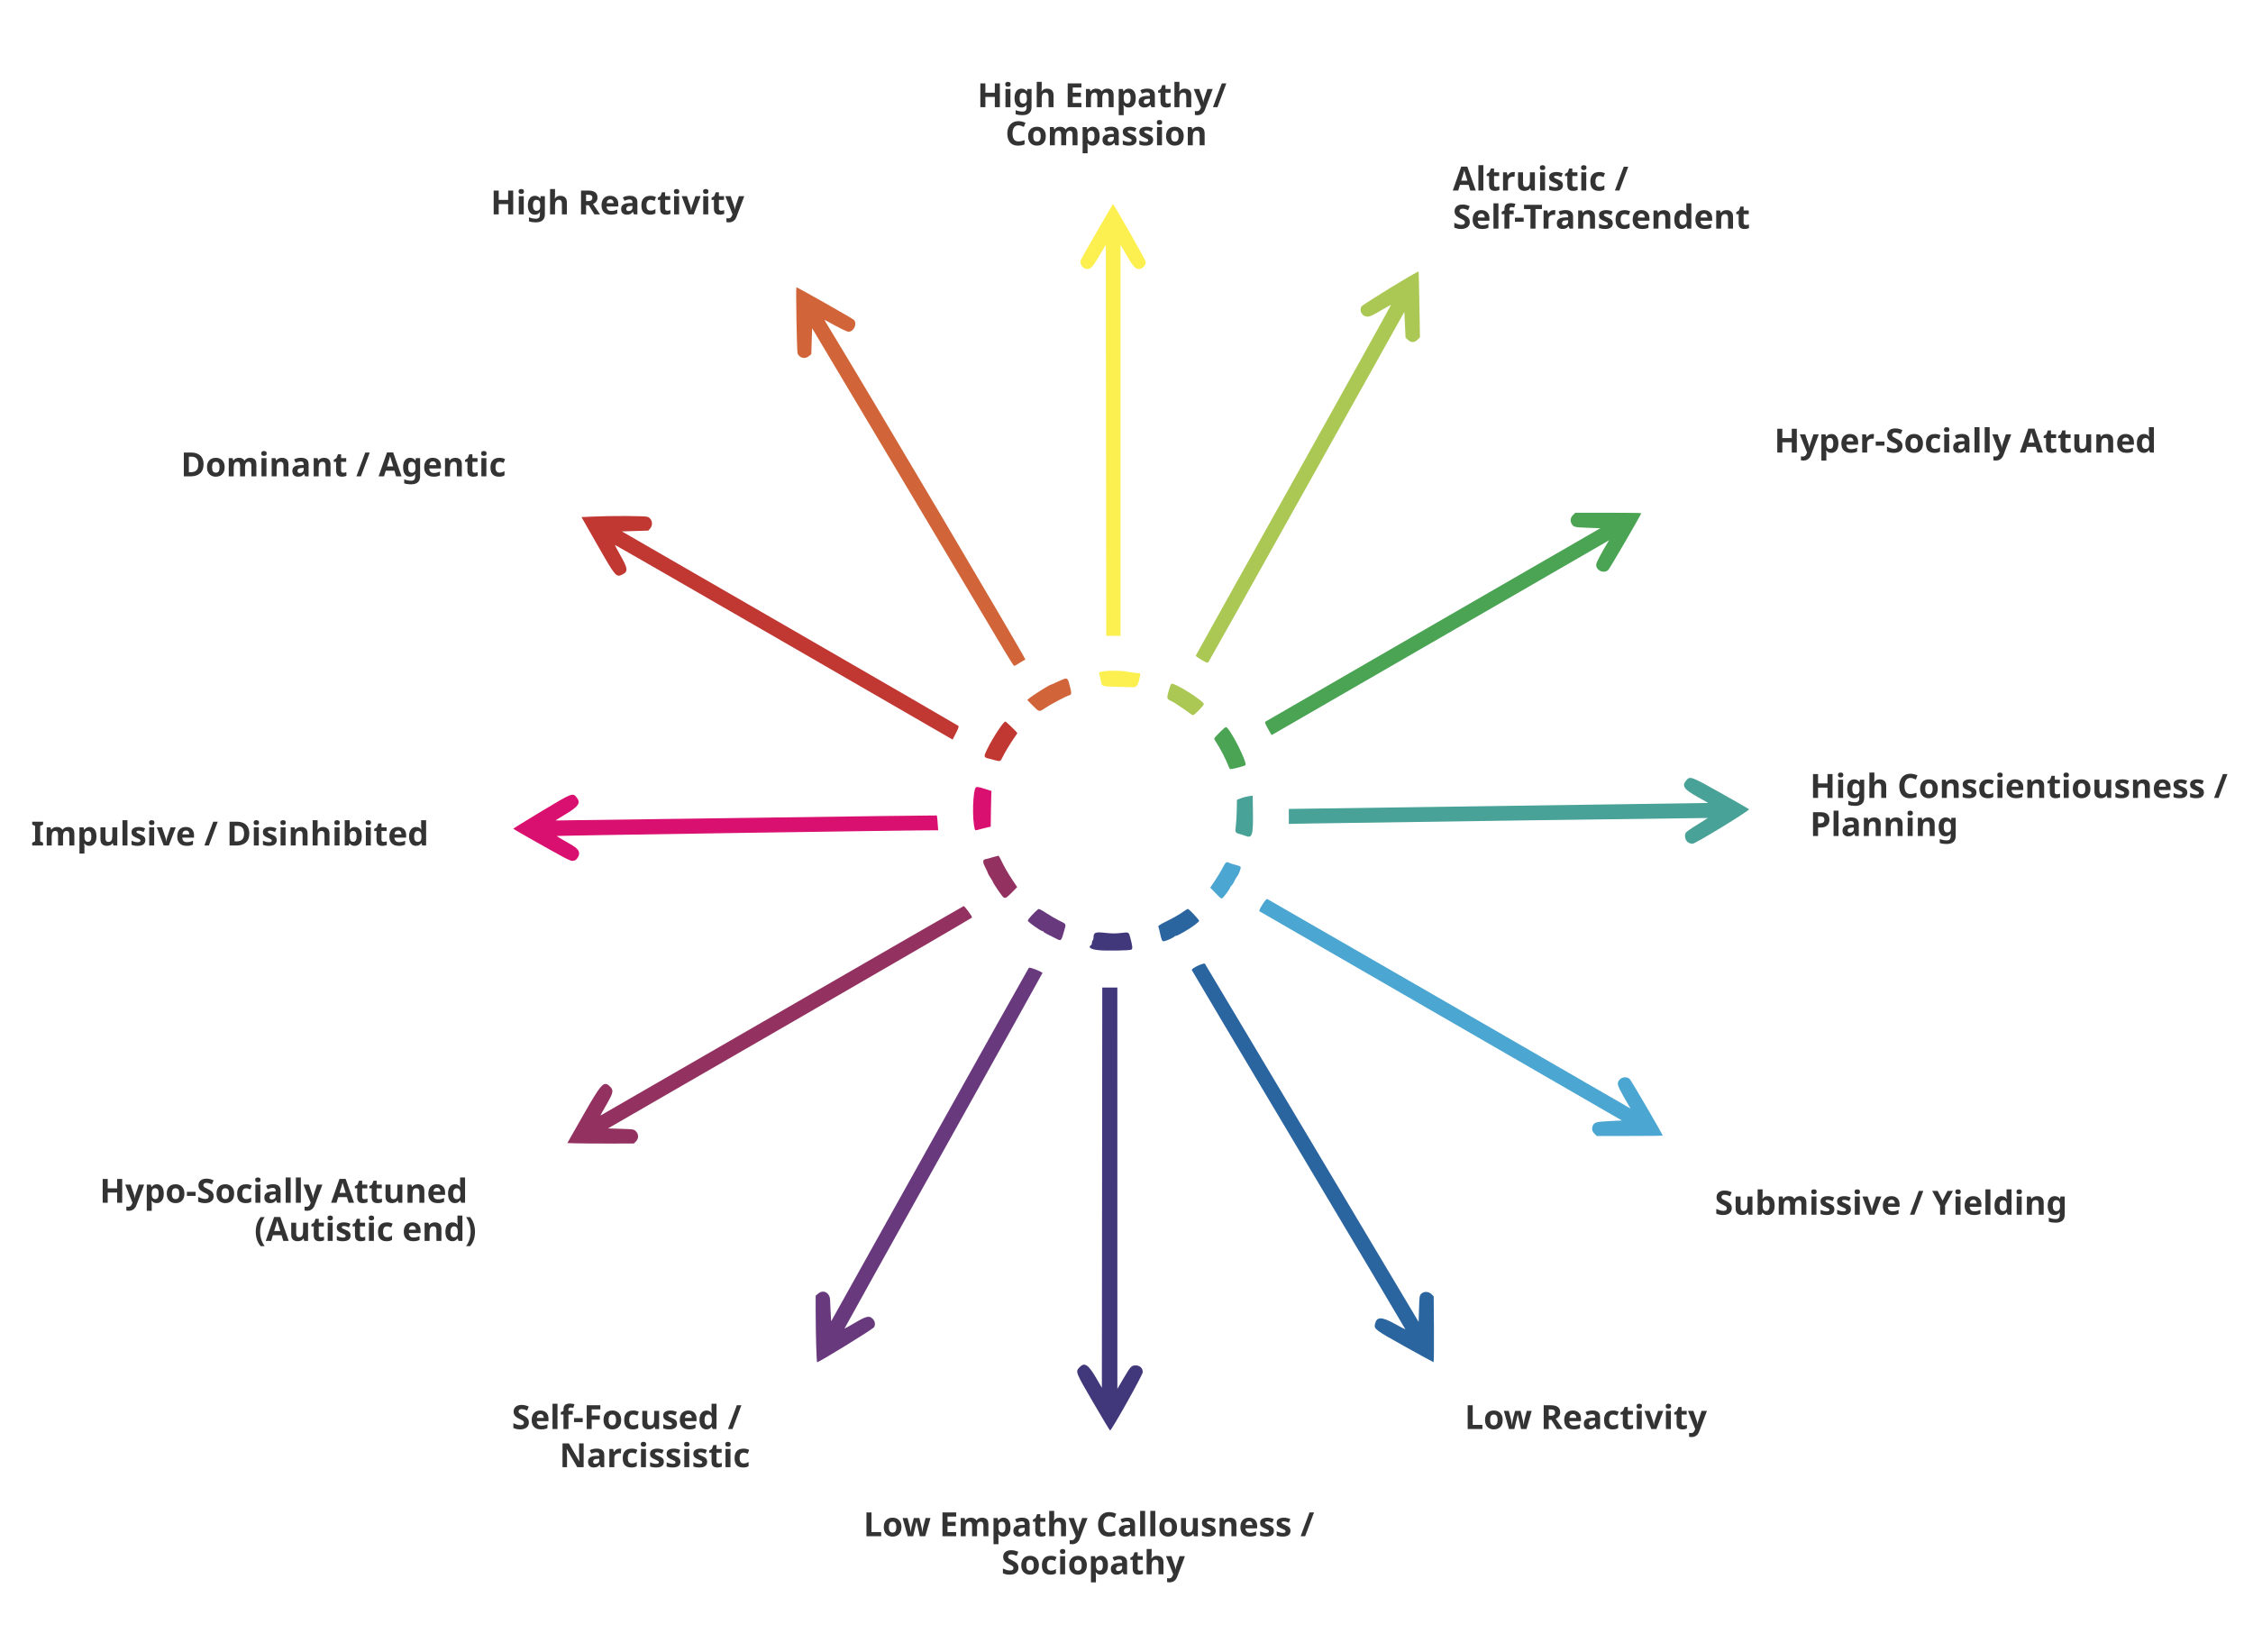
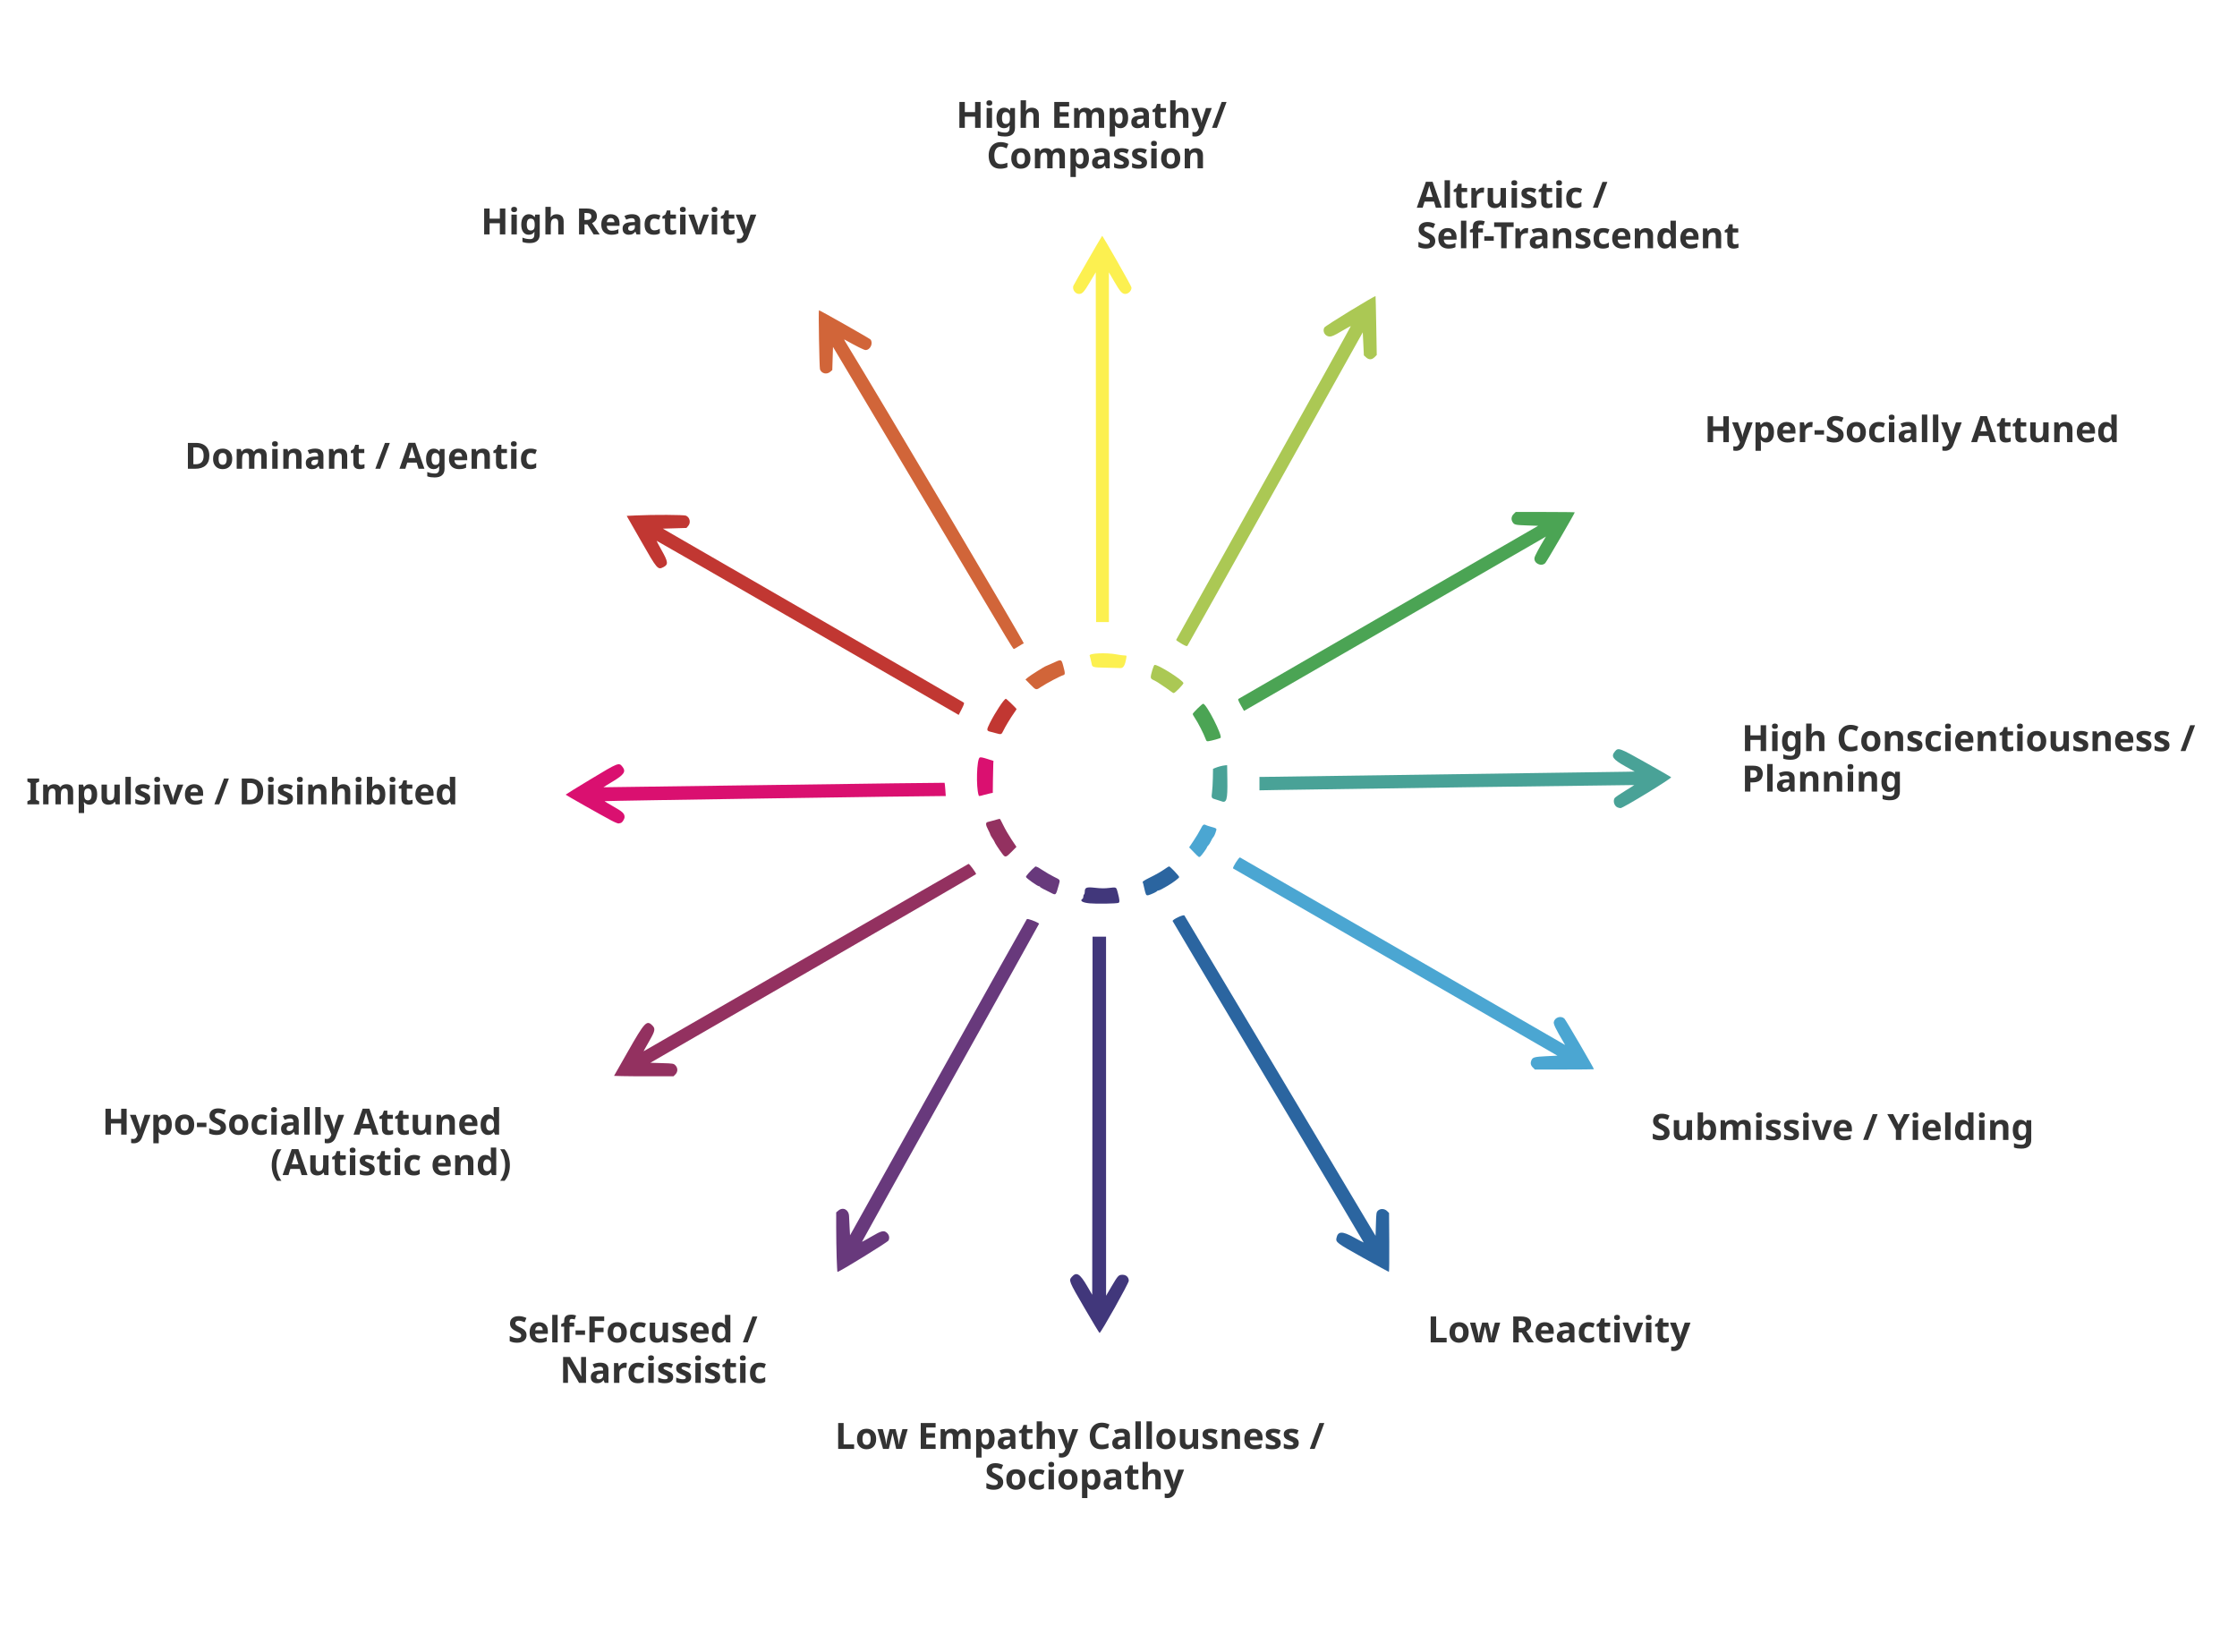
- <svg xmlns="http://www.w3.org/2000/svg" version="1.1" id="svg1" width="1892" height="1387" viewBox="-350 -150 1892 1387">
-   <defs id="defs1" />
+ <svg xmlns="http://www.w3.org/2000/svg" version="1.1" id="svg1" width="2100" height="1550" viewBox="-450 -200 2100 1550">
+   <defs id="defs1">
+     <style>
+       .axis-group {
+         cursor: pointer;
+       }
+       .axis-group text {
+         font-family: sans-serif;
+         font-size: 34px;
+         font-weight: bold;
+         fill: #333333;
+         transition: transform 0.25s ease;
+         transform-box: fill-box;
+       }
+       .axis-group text[text-anchor="start"] {
+         transform-origin: left center;
+       }
+       .axis-group text[text-anchor="end"] {
+         transform-origin: right center;
+       }
+       .axis-group text[text-anchor="middle"] {
+         transform-origin: center;
+       }
+       .axis-group:hover text {
+         transform: scale(1.4);
+       }
+       .axis-group path {
+         transition: filter 0.25s ease, opacity 0.25s ease;
+       }
+       .axis-group:hover path {
+         filter: brightness(1.2) saturate(1.3);
+       }
+     </style>
+   </defs>
  <g id="g1">
-     <path style="fill:#fcf050;fill-opacity:1" d="m 578.819,219.728 -0.168,-164.167 -5.608,9.442 c -5.518,9.291 -7.007,10.891 -10.134,10.891 -3.587,0 -6.529,-4.324 -5.243,-7.707 0.499,-1.313 26.125,-45.79 26.963,-46.798 0.431,-0.518 27.215,46.522 27.506,48.307 0.457,2.807 -2.677,6.198 -5.728,6.198 -2.999,0 -4.855,-2.078 -10.406,-11.65 l -5.016,-8.65 V 219.744 383.894 h -5.999 -5.999 z" id="path33" />
-     <path style="fill:#abc854;fill-opacity:1" d="m 658.984,404.092 c -2.75,-1.6 -4.937,-3.165 -4.859,-3.477 0.078,-0.312 37.058,-66.646 82.179,-147.41 45.121,-80.763 81.925,-146.955 81.787,-147.093 -0.138,-0.138 -4.064,2.007 -8.725,4.766 -6.504,3.85 -9.056,5.016 -10.979,5.016 -4.335,0 -7.174,-4.611 -5.188,-8.428 0.872,-1.676 47.467,-30.187 48.111,-29.439 0.095,0.11 0.388,12.571 0.651,27.69 l 0.478,27.49 -2.01,2.01 c -2.612,2.612 -5.371,2.672 -8.088,0.177 l -1.996,-1.833 -0.515,-10.817 -0.515,-10.817 -81.905,146.62 c -45.048,80.641 -82.248,147.033 -82.667,147.537 -0.63,0.758 -1.629,0.413 -5.762,-1.992 z" id="path32" />
-     <path style="fill:#d16539;fill-opacity:1" d="m 493.851,397.061 c -3.993,-6.692 -42.046,-70.504 -84.563,-141.805 l -77.304,-129.639 -0.333,10.865 -0.333,10.865 -1.871,1.607 c -3.334,2.865 -8.112,1.779 -9.677,-2.199 -0.6,-1.525 -1.554,-55.528 -0.981,-55.527 0.95,0.002 47.515,26.398 48.363,27.415 2.832,3.397 -0.173,9.919 -4.571,9.919 -1.467,0 -8.422,-3.456 -19.89,-9.884 -0.345,-0.193 0.001,0.676 0.769,1.933 34.647,56.69 168.73,283.285 167.628,283.285 -0.31,0 -2.42,1.2 -4.689,2.667 -2.269,1.467 -4.387,2.667 -4.707,2.667 -0.319,0 -3.848,-5.475 -7.84,-12.167 z" id="path31" />
-     <path style="fill:#fcf050;fill-opacity:1" d="m 588.032,426.728 c -12.097,-0.215 -12.723,-0.39 -13.249,-3.691 -0.188,-1.179 -0.632,-3.193 -0.988,-4.477 -0.355,-1.283 -0.758,-2.757 -0.895,-3.274 -0.573,-2.163 15.822,-2.852 25.192,-1.059 2.874,0.55 6.214,1 7.422,1 2.168,1.1e-4 2.191,0.033 1.783,2.5 -1.14,6.884 -2.723,9.53 -5.592,9.351 -1.313,-0.082 -7.466,-0.24 -13.672,-0.35 z" id="path30" />
-     <path style="fill:#d16539;fill-opacity:1" d="m 517.299,442.513 -4.649,-4.715 2.322,-1.964 c 2.198,-1.859 16.101,-10.607 16.857,-10.607 0.195,0 2.861,-1.169 5.924,-2.597 8.691,-4.053 8.623,-4.068 10.34,2.264 1.919,7.074 1.927,8.362 0.056,8.847 -2.516,0.652 -15.911,7.7 -20.297,10.68 -5.296,3.599 -5.087,3.637 -10.554,-1.908 z" id="path29" />
-     <path style="fill:#abc854;fill-opacity:1" d="m 649.202,449.017 c -1.624,-1.33 -6.048,-4.383 -12.218,-8.432 -0.917,-0.601 -2.792,-1.617 -4.167,-2.257 -1.948,-0.906 -2.5,-1.546 -2.5,-2.894 0,-2.355 2.537,-10.715 3.417,-11.259 2.158,-1.334 27.143,14.335 27.221,17.071 0.033,1.16 -7.938,9.314 -9.105,9.314 -0.42,0 -1.612,-0.695 -2.649,-1.544 z" id="path28" />
-     <path style="fill:#4ba454;fill-opacity:1" d="m 714.797,461.94 c -2.149,-3.794 -2.795,-5.49 -2.248,-5.903 0.423,-0.318 63.904,-37.006 141.07,-81.528 l 140.302,-80.949 -10.302,-0.363 c -11.104,-0.391 -12.016,-0.592 -13.595,-3.003 -1.66,-2.534 -1.314,-5.463 0.909,-7.685 l 1.949,-1.949 h 27.718 c 15.245,0 27.718,0.155 27.718,0.344 0,0.971 -26.311,46.229 -27.686,47.623 -3.683,3.735 -10.953,0.221 -10.12,-4.892 0.289,-1.772 4.118,-9.015 9.366,-17.718 l 1.392,-2.309 -2.309,1.407 c -2.556,1.557 -271.408,156.758 -277.394,160.132 l -3.752,2.115 z" id="path27" />
-     <path style="fill:#c13732;fill-opacity:1" d="m 308.317,389.225 c -77.917,-45.007 -141.774,-81.736 -141.906,-81.62 -0.131,0.116 1.86,3.904 4.426,8.417 6.41,11.275 6.738,13.831 2.085,16.237 -5.466,2.827 -5.8,2.439 -21.285,-24.698 l -13.314,-23.333 8.83,-0.421 c 16.341,-0.78 44.951,-0.647 46.848,0.218 3.642,1.659 4.683,6.591 2.041,9.666 l -1.607,1.871 -11.103,0.333 -11.103,0.333 140.877,81.273 c 77.482,44.7 141.227,81.6 141.655,82 0.585,0.547 0.09,2.067 -2,6.141 l -2.778,5.414 z" id="path26" />
-     <path style="fill:#c13732;fill-opacity:1" d="m 484.984,488.22 c -1.65,-0.478 -3.75,-1.034 -4.667,-1.235 -4.328,-0.951 -4.424,-1.615 -1.176,-8.142 4.996,-10.038 13.522,-22.949 15.155,-22.949 0.574,0 10.021,9.142 10.021,9.697 0,0.165 -1.021,1.725 -2.268,3.468 -3.225,4.505 -8.521,13.282 -10.259,17.002 -1.615,3.456 -1.954,3.564 -6.806,2.159 z" id="path25" />
-     <path style="fill:#4ba454;fill-opacity:1" d="m 681.722,493.506 c -1.766,-4.884 -7.265,-15.577 -10.251,-19.933 -1.001,-1.46 -1.82,-2.968 -1.82,-3.351 0,-0.962 8.847,-9.661 9.825,-9.661 3.052,0 18.428,30.154 16.344,32.052 -0.574,0.523 -8.166,2.614 -11.182,3.08 -1.824,0.282 -2.098,0.076 -2.916,-2.187 z" id="path24" />
-     <path style="fill:#da1070;fill-opacity:1" d="m 468.678,546.394 c -2.519,-7.935 -1.773,-33.587 1.028,-35.354 0.717,-0.452 2.804,-0.072 6.984,1.271 l 5.961,1.916 -0.185,2.333 c -0.102,1.283 -0.252,8.028 -0.333,14.989 l -0.148,12.655 -2.333,0.452 c -1.283,0.249 -3.983,0.925 -6,1.503 -4.446,1.275 -4.64,1.284 -4.973,0.234 z" id="path23" />
-     <path style="fill:#49a297;fill-opacity:1" d="m 695.984,551.9 c -0.733,-0.314 -2.782,-0.966 -4.552,-1.449 -4.228,-1.154 -4.371,-1.425 -3.628,-6.89 0.349,-2.567 0.702,-8.544 0.785,-13.283 l 0.151,-8.616 1.955,-0.819 c 2.73,-1.144 6.919,-2.247 9.288,-2.447 l 2,-0.169 0.201,13.333 c 0.298,19.707 -0.623,22.725 -6.201,20.34 z" id="path22" />
-     <path style="fill:#49a297;fill-opacity:1" d="m 1068.555,557.9 c -3.041,-1.227 -4.519,-5.656 -2.899,-8.683 0.37,-0.691 4.72,-3.721 9.668,-6.733 4.947,-3.012 8.92,-5.539 8.827,-5.615 -0.174,-0.144 -295.343,3.948 -331.334,4.594 l -20.5,0.368 v -6.301 -6.301 h 3.427 c 4.864,0 331.241,-4.626 340.84,-4.831 l 7.933,-0.169 -8.803,-4.941 c -11.767,-6.605 -13.63,-9.303 -9.671,-14.007 3.165,-3.762 4.009,-3.452 29.22,10.726 12.496,7.027 23.093,13.111 23.548,13.518 0.974,0.872 -45.227,29.083 -47.495,29.001 -0.733,-0.026 -1.976,-0.307 -2.762,-0.625 z" id="path21" />
-     <path style="fill:#da1070;fill-opacity:1" d="m 123.809,570.1 c -10.458,-5.577 -42.779,-23.858 -42.797,-24.206 -0.009,-0.183 10.622,-6.743 23.625,-14.578 26.004,-15.668 26.37,-15.812 29.652,-11.641 3.592,4.566 1.705,7.409 -9.295,14.006 -4.737,2.841 -8.552,5.217 -8.478,5.28 0.074,0.063 72.097,-0.913 160.052,-2.17 87.955,-1.257 160.029,-2.173 160.166,-2.036 0.137,0.137 0.444,2.999 0.682,6.36 l 0.434,6.112 -1.933,-0.031 c -11.104,-0.177 -318.267,4.456 -318.267,4.801 0,0.256 3.609,2.477 8.021,4.936 8.712,4.856 10.646,6.664 10.646,9.954 0,2.09 -2.472,5.674 -3.914,5.674 -0.354,0 -1.08,0.167 -1.614,0.372 -0.533,0.205 -3.675,-1.07 -6.981,-2.833 z" id="path20" />
-     <path style="fill:#4ba6d2;fill-opacity:1" d="m 670.76,599.959 -4.443,-4.602 4.19,-6.231 c 2.305,-3.427 5.206,-8.256 6.447,-10.731 2.247,-4.479 3.001,-5.044 5.205,-3.898 0.637,0.331 2.508,0.962 4.158,1.403 5.7,1.522 5.987,1.725 5.367,3.797 -0.973,3.251 -1.894,5.296 -2.823,6.261 -0.496,0.515 -1.462,2.203 -2.148,3.75 -0.686,1.547 -1.806,3.319 -2.488,3.937 -0.683,0.618 -1.241,1.424 -1.241,1.793 0,0.751 -5.185,7.854 -6.289,8.614 -1.163,0.801 -1.31,0.699 -5.936,-4.092 z" id="path19" />
-     <path style="fill:#933160;fill-opacity:1" d="m 490.828,601.312 c -3.031,-4.057 -7.177,-10.431 -7.177,-11.034 0,-0.263 -0.9,-1.786 -2,-3.384 -1.1,-1.599 -2,-3.197 -2,-3.552 0,-0.355 -0.9,-2.356 -2,-4.448 -2.433,-4.626 -2.579,-6.755 -0.5,-7.312 0.825,-0.221 2.7,-0.711 4.167,-1.09 1.467,-0.379 3.588,-0.968 4.714,-1.31 1.126,-0.342 2.247,-0.621 2.492,-0.621 0.245,0 1.768,2.775 3.385,6.167 1.617,3.392 5.046,9.317 7.62,13.167 l 4.679,7 -4.375,4.448 c -5.613,5.706 -6.129,5.819 -9.004,1.971 z" id="path18" />
-     <path style="fill:#68397c;fill-opacity:1" d="m 535.984,637.732 c -2.2,-1.114 -5.275,-2.658 -6.833,-3.431 -1.558,-0.773 -2.833,-1.63 -2.833,-1.906 0,-0.276 -0.391,-0.501 -0.87,-0.501 -1.436,0 -12.101,-7.58 -12.325,-8.76 -0.172,-0.906 4.834,-6.491 8.63,-9.627 0.658,-0.544 2.344,0.248 6.885,3.236 3.307,2.176 8.19,5.007 10.851,6.29 5.935,2.864 5.849,2.723 4.515,7.385 -3.015,10.54 -2.527,10.096 -8.019,7.314 z" id="path17" />
-     <path style="fill:#2b65a0;fill-opacity:1" d="m 625.765,639.442 c -0.364,-0.68 -1.106,-3.382 -1.648,-6.004 -0.543,-2.622 -1.185,-5.088 -1.427,-5.48 -0.262,-0.425 1.926,-1.877 5.427,-3.601 7.29,-3.59 11.62,-6.048 15.693,-8.91 1.738,-1.221 3.396,-2.22 3.685,-2.22 0.954,0 9.489,9.013 9.486,10.017 -0.003,0.93 -6.237,5.593 -11.33,8.476 -1.283,0.726 -3.467,1.963 -4.854,2.747 -1.386,0.785 -2.936,1.427 -3.444,1.427 -0.508,0 -1.024,0.239 -1.146,0.531 -0.27,0.646 -5.761,3.244 -8.094,3.829 -1.246,0.313 -1.858,0.1 -2.347,-0.813 z" id="path16" />
-     <path style="fill:#41377b;fill-opacity:1" d="m 572.847,647.908 c -6.902,-0.672 -9.585,-2.458 -6.53,-4.347 0.367,-0.227 0.667,-1.127 0.667,-2 0,-0.873 0.3,-1.773 0.667,-2 0.367,-0.227 0.667,-1.261 0.667,-2.299 0,-4.288 1.437,-4.868 9.773,-3.941 5.427,0.603 8.944,0.643 13,0.145 7.051,-0.865 6.803,-0.995 8.198,4.293 1.866,7.073 2.011,9.204 0.662,9.722 -1.911,0.733 -20.883,1.032 -27.104,0.426 z" id="path15" />
-     <path style="fill:#4ba6d2;fill-opacity:1" d="m 988.933,801.946 c -2.072,-2.072 -2.447,-4.229 -1.208,-6.947 1.184,-2.6 2.983,-3.064 13.948,-3.599 l 10.355,-0.506 -151.89,-87.667 c -83.54,-48.217 -152.184,-87.84 -152.544,-88.053 -0.964,-0.57 5.433,-10.74 6.499,-10.331 0.62,0.238 269.638,155.385 302.216,174.293 l 2.991,1.736 -1.446,-2.451 c -7.496,-12.705 -9.646,-17.174 -9.213,-19.147 0.955,-4.349 6.641,-6.19 9.923,-3.213 1.297,1.176 27.754,46.528 27.754,47.575 0,0.142 -12.473,0.259 -27.718,0.259 h -27.718 z" id="path14" />
-     <path style="fill:#933160;fill-opacity:1" d="m 133.872,810.077 -7.445,-0.225 12.993,-22.812 c 15.851,-27.829 17.687,-29.791 22.948,-24.53 2.976,2.976 2.627,5.059 -2.287,13.648 -2.33,4.072 -4.614,8.123 -5.077,9.003 l -0.842,1.6 2.91,-1.639 c 1.601,-0.901 70.068,-40.418 152.149,-87.815 82.081,-47.397 149.581,-86.293 150,-86.435 0.727,-0.247 7.095,8.351 7.095,9.58 0,0.324 -68.799,40.306 -152.886,88.849 l -152.886,88.26 10.873,0.333 c 10.642,0.326 10.91,0.37 12.619,2.082 2.406,2.409 2.405,6.095 -0.001,8.503 l -1.748,1.748 -20.486,0.037 c -11.267,0.021 -23.836,-0.064 -27.931,-0.188 z" id="path13" />
-     <path style="fill:#2b65a0;fill-opacity:1" d="m 829.753,980.685 c -24.979,-13.913 -26.006,-14.679 -25.112,-18.75 1.4,-6.374 5.425,-6.486 16.341,-0.454 4.949,2.735 9.088,4.882 9.198,4.772 0.11,-0.11 -40.163,-67.883 -89.496,-150.607 -49.333,-82.724 -89.772,-150.715 -89.865,-151.091 -0.352,-1.43 10.193,-6.437 11.055,-5.249 0.427,0.589 40.977,68.486 90.11,150.883 l 89.333,149.812 0.333,-11.037 c 0.312,-10.334 0.429,-11.132 1.837,-12.538 2.223,-2.219 6.266,-2.064 8.663,0.332 l 1.833,1.833 0.194,27.652 c 0.107,15.209 -0.043,27.633 -0.333,27.61 -0.29,-0.023 -11.132,-5.948 -24.092,-13.167 z" id="path12" />
-     <path style="fill:#68397c;fill-opacity:1" d="m 335.425,980.394 c -0.241,-7.425 -0.438,-19.998 -0.439,-27.941 l -0.002,-14.441 2.051,-1.726 c 4.42,-3.719 9.871,-0.791 10.034,5.389 0.047,1.77 0.272,6.506 0.5,10.525 l 0.415,7.307 82.605,-147.973 c 45.433,-81.385 82.954,-148.359 83.381,-148.831 0.64,-0.708 8.522,2.173 11.535,4.217 0.103,0.07 -37.322,67.268 -83.167,149.328 -45.845,82.06 -83.271,149.285 -83.168,149.388 0.103,0.103 4.078,-2.102 8.834,-4.901 9.496,-5.589 11.838,-6.146 14.667,-3.488 2.115,1.987 2.645,4.737 1.384,7.177 -0.836,1.617 -46.1,29.471 -47.892,29.471 -0.165,0 -0.498,-6.075 -0.738,-13.5 z" id="path11" />
-     <path style="fill:#41377b;fill-opacity:1" d="m 568.038,1027.694 c -14.678,-25.175 -14.92,-25.77 -11.865,-29.189 4.408,-4.933 7.533,-3.068 14.311,8.54 l 4.833,8.276 0.168,-168.047 0.168,-168.047 h 6.332 6.332 l 0.011,168.5 0.011,168.5 5.284,-8.981 c 5.893,-10.017 6.53,-10.686 10.184,-10.686 3.44,0 5.842,2.334 5.842,5.678 0,2.278 -26.124,48.883 -27.446,48.962 -0.245,0.015 -6.62,-10.563 -14.167,-23.507 z" id="path10" />
-     <g id="labels" font-family="sans-serif" font-size="28" font-weight="bold" fill="#333333">
-       <text x="579" y="-60" text-anchor="middle">
+     <g class="axis-group">
+       <path style="fill:#fcf050;fill-opacity:1" d="m 578.819,219.728 -0.168,-164.167 -5.608,9.442 c -5.518,9.291 -7.007,10.891 -10.134,10.891 -3.587,0 -6.529,-4.324 -5.243,-7.707 0.499,-1.313 26.125,-45.79 26.963,-46.798 0.431,-0.518 27.215,46.522 27.506,48.307 0.457,2.807 -2.677,6.198 -5.728,6.198 -2.999,0 -4.855,-2.078 -10.406,-11.65 l -5.016,-8.65 V 219.744 383.894 h -5.999 -5.999 z" id="path33" />
+       <path style="fill:#fcf050;fill-opacity:1" d="m 588.032,426.728 c -12.097,-0.215 -12.723,-0.39 -13.249,-3.691 -0.188,-1.179 -0.632,-3.193 -0.988,-4.477 -0.355,-1.283 -0.758,-2.757 -0.895,-3.274 -0.573,-2.163 15.822,-2.852 25.192,-1.059 2.874,0.55 6.214,1 7.422,1 2.168,1.1e-4 2.191,0.033 1.783,2.5 -1.14,6.884 -2.723,9.53 -5.592,9.351 -1.313,-0.082 -7.466,-0.24 -13.672,-0.35 z" id="path30" />
+       <text x="579" y="-80" text-anchor="middle">
        <tspan x="579" dy="0">High Empathy/</tspan>
-         <tspan x="579" dy="32">Compassion</tspan>
+         <tspan x="579" dy="38">Compassion</tspan>
      </text>
-       <text x="870" y="10" text-anchor="start">
-         <tspan x="870" dy="0">Altruistic /</tspan>
-         <tspan x="870" dy="32">Self-Transcendent</tspan>
+     </g>
+     <g class="axis-group">
+       <path style="fill:#abc854;fill-opacity:1" d="m 658.984,404.092 c -2.75,-1.6 -4.937,-3.165 -4.859,-3.477 0.078,-0.312 37.058,-66.646 82.179,-147.41 45.121,-80.763 81.925,-146.955 81.787,-147.093 -0.138,-0.138 -4.064,2.007 -8.725,4.766 -6.504,3.85 -9.056,5.016 -10.979,5.016 -4.335,0 -7.174,-4.611 -5.188,-8.428 0.872,-1.676 47.467,-30.187 48.111,-29.439 0.095,0.11 0.388,12.571 0.651,27.69 l 0.478,27.49 -2.01,2.01 c -2.612,2.612 -5.371,2.672 -8.088,0.177 l -1.996,-1.833 -0.515,-10.817 -0.515,-10.817 -81.905,146.62 c -45.048,80.641 -82.248,147.033 -82.667,147.537 -0.63,0.758 -1.629,0.413 -5.762,-1.992 z" id="path32" />
+       <path style="fill:#abc854;fill-opacity:1" d="m 649.202,449.017 c -1.624,-1.33 -6.048,-4.383 -12.218,-8.432 -0.917,-0.601 -2.792,-1.617 -4.167,-2.257 -1.948,-0.906 -2.5,-1.546 -2.5,-2.894 0,-2.355 2.537,-10.715 3.417,-11.259 2.158,-1.334 27.143,14.335 27.221,17.071 0.033,1.16 -7.938,9.314 -9.105,9.314 -0.42,0 -1.612,-0.695 -2.649,-1.544 z" id="path28" />
+       <text x="880" y="-5" text-anchor="start">
+         <tspan x="880" dy="0">Altruistic /</tspan>
+         <tspan x="880" dy="38">Self-Transcendent</tspan>
      </text>
-       <text x="1140" y="230" text-anchor="start">Hyper-Socially Attuned</text>
-       <text x="1170" y="520" text-anchor="start">
-         <tspan x="1170" dy="0">High Conscientiousness /</tspan>
-         <tspan x="1170" dy="32">Planning</tspan>
+     </g>
+     <g class="axis-group">
+       <path style="fill:#4ba454;fill-opacity:1" d="m 714.797,461.94 c -2.149,-3.794 -2.795,-5.49 -2.248,-5.903 0.423,-0.318 63.904,-37.006 141.07,-81.528 l 140.302,-80.949 -10.302,-0.363 c -11.104,-0.391 -12.016,-0.592 -13.595,-3.003 -1.66,-2.534 -1.314,-5.463 0.909,-7.685 l 1.949,-1.949 h 27.718 c 15.245,0 27.718,0.155 27.718,0.344 0,0.971 -26.311,46.229 -27.686,47.623 -3.683,3.735 -10.953,0.221 -10.12,-4.892 0.289,-1.772 4.118,-9.015 9.366,-17.718 l 1.392,-2.309 -2.309,1.407 c -2.556,1.557 -271.408,156.758 -277.394,160.132 l -3.752,2.115 z" id="path27" />
+       <path style="fill:#4ba454;fill-opacity:1" d="m 681.722,493.506 c -1.766,-4.884 -7.265,-15.577 -10.251,-19.933 -1.001,-1.46 -1.82,-2.968 -1.82,-3.351 0,-0.962 8.847,-9.661 9.825,-9.661 3.052,0 18.428,30.154 16.344,32.052 -0.574,0.523 -8.166,2.614 -11.182,3.08 -1.824,0.282 -2.098,0.076 -2.916,-2.187 z" id="path24" />
+       <text x="1150" y="215" text-anchor="start">Hyper-Socially Attuned</text>
+     </g>
+     <g class="axis-group">
+       <path style="fill:#49a297;fill-opacity:1" d="m 1068.555,557.9 c -3.041,-1.227 -4.519,-5.656 -2.899,-8.683 0.37,-0.691 4.72,-3.721 9.668,-6.733 4.947,-3.012 8.92,-5.539 8.827,-5.615 -0.174,-0.144 -295.343,3.948 -331.334,4.594 l -20.5,0.368 v -6.301 -6.301 h 3.427 c 4.864,0 331.241,-4.626 340.84,-4.831 l 7.933,-0.169 -8.803,-4.941 c -11.767,-6.605 -13.63,-9.303 -9.671,-14.007 3.165,-3.762 4.009,-3.452 29.22,10.726 12.496,7.027 23.093,13.111 23.548,13.518 0.974,0.872 -45.227,29.083 -47.495,29.001 -0.733,-0.026 -1.976,-0.307 -2.762,-0.625 z" id="path21" />
+       <path style="fill:#49a297;fill-opacity:1" d="m 695.984,551.9 c -0.733,-0.314 -2.782,-0.966 -4.552,-1.449 -4.228,-1.154 -4.371,-1.425 -3.628,-6.89 0.349,-2.567 0.702,-8.544 0.785,-13.283 l 0.151,-8.616 1.955,-0.819 c 2.73,-1.144 6.919,-2.247 9.288,-2.447 l 2,-0.169 0.201,13.333 c 0.298,19.707 -0.623,22.725 -6.201,20.34 z" id="path22" />
+       <text x="1185" y="505" text-anchor="start">
+         <tspan x="1185" dy="0">High Conscientiousness /</tspan>
+         <tspan x="1185" dy="38">Planning</tspan>
      </text>
-       <text x="1090" y="870" text-anchor="start">Submissive / Yielding</text>
-       <text x="880" y="1050" text-anchor="start">Low Reactivity</text>
-       <text x="568" y="1140" text-anchor="middle">
+     </g>
+     <g class="axis-group">
+       <path style="fill:#4ba6d2;fill-opacity:1" d="m 988.933,801.946 c -2.072,-2.072 -2.447,-4.229 -1.208,-6.947 1.184,-2.6 2.983,-3.064 13.948,-3.599 l 10.355,-0.506 -151.89,-87.667 c -83.54,-48.217 -152.184,-87.84 -152.544,-88.053 -0.964,-0.57 5.433,-10.74 6.499,-10.331 0.62,0.238 269.638,155.385 302.216,174.293 l 2.991,1.736 -1.446,-2.451 c -7.496,-12.705 -9.646,-17.174 -9.213,-19.147 0.955,-4.349 6.641,-6.19 9.923,-3.213 1.297,1.176 27.754,46.528 27.754,47.575 0,0.142 -12.473,0.259 -27.718,0.259 h -27.718 z" id="path14" />
+       <path style="fill:#4ba6d2;fill-opacity:1" d="m 670.76,599.959 -4.443,-4.602 4.19,-6.231 c 2.305,-3.427 5.206,-8.256 6.447,-10.731 2.247,-4.479 3.001,-5.044 5.205,-3.898 0.637,0.331 2.508,0.962 4.158,1.403 5.7,1.522 5.987,1.725 5.367,3.797 -0.973,3.251 -1.894,5.296 -2.823,6.261 -0.496,0.515 -1.462,2.203 -2.148,3.75 -0.686,1.547 -1.806,3.319 -2.488,3.937 -0.683,0.618 -1.241,1.424 -1.241,1.793 0,0.751 -5.185,7.854 -6.289,8.614 -1.163,0.801 -1.31,0.699 -5.936,-4.092 z" id="path19" />
+       <text x="1100" y="870" text-anchor="start">Submissive / Yielding</text>
+     </g>
+     <g class="axis-group">
+       <path style="fill:#2b65a0;fill-opacity:1" d="m 829.753,980.685 c -24.979,-13.913 -26.006,-14.679 -25.112,-18.75 1.4,-6.374 5.425,-6.486 16.341,-0.454 4.949,2.735 9.088,4.882 9.198,4.772 0.11,-0.11 -40.163,-67.883 -89.496,-150.607 -49.333,-82.724 -89.772,-150.715 -89.865,-151.091 -0.352,-1.43 10.193,-6.437 11.055,-5.249 0.427,0.589 40.977,68.486 90.11,150.883 l 89.333,149.812 0.333,-11.037 c 0.312,-10.334 0.429,-11.132 1.837,-12.538 2.223,-2.219 6.266,-2.064 8.663,0.332 l 1.833,1.833 0.194,27.652 c 0.107,15.209 -0.043,27.633 -0.333,27.61 -0.29,-0.023 -11.132,-5.948 -24.092,-13.167 z" id="path12" />
+       <path style="fill:#2b65a0;fill-opacity:1" d="m 625.765,639.442 c -0.364,-0.68 -1.106,-3.382 -1.648,-6.004 -0.543,-2.622 -1.185,-5.088 -1.427,-5.48 -0.262,-0.425 1.926,-1.877 5.427,-3.601 7.29,-3.59 11.62,-6.048 15.693,-8.91 1.738,-1.221 3.396,-2.22 3.685,-2.22 0.954,0 9.489,9.013 9.486,10.017 -0.003,0.93 -6.237,5.593 -11.33,8.476 -1.283,0.726 -3.467,1.963 -4.854,2.747 -1.386,0.785 -2.936,1.427 -3.444,1.427 -0.508,0 -1.024,0.239 -1.146,0.531 -0.27,0.646 -5.761,3.244 -8.094,3.829 -1.246,0.313 -1.858,0.1 -2.347,-0.813 z" id="path16" />
+       <text x="890" y="1060" text-anchor="start">Low Reactivity</text>
+     </g>
+     <g class="axis-group">
+       <path style="fill:#41377b;fill-opacity:1" d="m 568.038,1027.694 c -14.678,-25.175 -14.92,-25.77 -11.865,-29.189 4.408,-4.933 7.533,-3.068 14.311,8.54 l 4.833,8.276 0.168,-168.047 0.168,-168.047 h 6.332 6.332 l 0.011,168.5 0.011,168.5 5.284,-8.981 c 5.893,-10.017 6.53,-10.686 10.184,-10.686 3.44,0 5.842,2.334 5.842,5.678 0,2.278 -26.124,48.883 -27.446,48.962 -0.245,0.015 -6.62,-10.563 -14.167,-23.507 z" id="path10" />
+       <path style="fill:#41377b;fill-opacity:1" d="m 572.847,647.908 c -6.902,-0.672 -9.585,-2.458 -6.53,-4.347 0.367,-0.227 0.667,-1.127 0.667,-2 0,-0.873 0.3,-1.773 0.667,-2 0.367,-0.227 0.667,-1.261 0.667,-2.299 0,-4.288 1.437,-4.868 9.773,-3.941 5.427,0.603 8.944,0.643 13,0.145 7.051,-0.865 6.803,-0.995 8.198,4.293 1.866,7.073 2.011,9.204 0.662,9.722 -1.911,0.733 -20.883,1.032 -27.104,0.426 z" id="path15" />
+       <text x="568" y="1160" text-anchor="middle">
        <tspan x="568" dy="0">Low Empathy Callousness /</tspan>
-         <tspan x="568" dy="32">Sociopathy</tspan>
+         <tspan x="568" dy="38">Sociopathy</tspan>
      </text>
-       <text x="280" y="1050" text-anchor="end">
-         <tspan x="280" dy="0">Self-Focused /</tspan>
-         <tspan x="280" dy="32">Narcissistic</tspan>
+     </g>
+     <g class="axis-group">
+       <path style="fill:#68397c;fill-opacity:1" d="m 335.425,980.394 c -0.241,-7.425 -0.438,-19.998 -0.439,-27.941 l -0.002,-14.441 2.051,-1.726 c 4.42,-3.719 9.871,-0.791 10.034,5.389 0.047,1.77 0.272,6.506 0.5,10.525 l 0.415,7.307 82.605,-147.973 c 45.433,-81.385 82.954,-148.359 83.381,-148.831 0.64,-0.708 8.522,2.173 11.535,4.217 0.103,0.07 -37.322,67.268 -83.167,149.328 -45.845,82.06 -83.271,149.285 -83.168,149.388 0.103,0.103 4.078,-2.102 8.834,-4.901 9.496,-5.589 11.838,-6.146 14.667,-3.488 2.115,1.987 2.645,4.737 1.384,7.177 -0.836,1.617 -46.1,29.471 -47.892,29.471 -0.165,0 -0.498,-6.075 -0.738,-13.5 z" id="path11" />
+       <path style="fill:#68397c;fill-opacity:1" d="m 535.984,637.732 c -2.2,-1.114 -5.275,-2.658 -6.833,-3.431 -1.558,-0.773 -2.833,-1.63 -2.833,-1.906 0,-0.276 -0.391,-0.501 -0.87,-0.501 -1.436,0 -12.101,-7.58 -12.325,-8.76 -0.172,-0.906 4.834,-6.491 8.63,-9.627 0.658,-0.544 2.344,0.248 6.885,3.236 3.307,2.176 8.19,5.007 10.851,6.29 5.935,2.864 5.849,2.723 4.515,7.385 -3.015,10.54 -2.527,10.096 -8.019,7.314 z" id="path17" />
+       <text x="270" y="1060" text-anchor="end">
+         <tspan x="270" dy="0">Self-Focused /</tspan>
+         <tspan x="270" dy="38">Narcissistic</tspan>
      </text>
-       <text x="50" y="860" text-anchor="end">
-         <tspan x="50" dy="0">Hypo-Socially Attuned</tspan>
-         <tspan x="50" dy="32">(Autistic end)</tspan>
+     </g>
+     <g class="axis-group">
+       <path style="fill:#933160;fill-opacity:1" d="m 133.872,810.077 -7.445,-0.225 12.993,-22.812 c 15.851,-27.829 17.687,-29.791 22.948,-24.53 2.976,2.976 2.627,5.059 -2.287,13.648 -2.33,4.072 -4.614,8.123 -5.077,9.003 l -0.842,1.6 2.91,-1.639 c 1.601,-0.901 70.068,-40.418 152.149,-87.815 82.081,-47.397 149.581,-86.293 150,-86.435 0.727,-0.247 7.095,8.351 7.095,9.58 0,0.324 -68.799,40.306 -152.886,88.849 l -152.886,88.26 10.873,0.333 c 10.642,0.326 10.91,0.37 12.619,2.082 2.406,2.409 2.405,6.095 -0.001,8.503 l -1.748,1.748 -20.486,0.037 c -11.267,0.021 -23.836,-0.064 -27.931,-0.188 z" id="path13" />
+       <path style="fill:#933160;fill-opacity:1" d="m 490.828,601.312 c -3.031,-4.057 -7.177,-10.431 -7.177,-11.034 0,-0.263 -0.9,-1.786 -2,-3.384 -1.1,-1.599 -2,-3.197 -2,-3.552 0,-0.355 -0.9,-2.356 -2,-4.448 -2.433,-4.626 -2.579,-6.755 -0.5,-7.312 0.825,-0.221 2.7,-0.711 4.167,-1.09 1.467,-0.379 3.588,-0.968 4.714,-1.31 1.126,-0.342 2.247,-0.621 2.492,-0.621 0.245,0 1.768,2.775 3.385,6.167 1.617,3.392 5.046,9.317 7.62,13.167 l 4.679,7 -4.375,4.448 c -5.613,5.706 -6.129,5.819 -9.004,1.971 z" id="path18" />
+       <text x="30" y="865" text-anchor="end">
+         <tspan x="30" dy="0">Hypo-Socially Attuned</tspan>
+         <tspan x="30" dy="38">(Autistic end)</tspan>
      </text>
-       <text x="10" y="560" text-anchor="end">Impulsive / Disinhibited</text>
-       <text x="75" y="250" text-anchor="end">Dominant / Agentic</text>
-       <text x="275" y="30" text-anchor="end">High Reactivity</text>
+     </g>
+     <g class="axis-group">
+       <path style="fill:#da1070;fill-opacity:1" d="m 123.809,570.1 c -10.458,-5.577 -42.779,-23.858 -42.797,-24.206 -0.009,-0.183 10.622,-6.743 23.625,-14.578 26.004,-15.668 26.37,-15.812 29.652,-11.641 3.592,4.566 1.705,7.409 -9.295,14.006 -4.737,2.841 -8.552,5.217 -8.478,5.28 0.074,0.063 72.097,-0.913 160.052,-2.17 87.955,-1.257 160.029,-2.173 160.166,-2.036 0.137,0.137 0.444,2.999 0.682,6.36 l 0.434,6.112 -1.933,-0.031 c -11.104,-0.177 -318.267,4.456 -318.267,4.801 0,0.256 3.609,2.477 8.021,4.936 8.712,4.856 10.646,6.664 10.646,9.954 0,2.09 -2.472,5.674 -3.914,5.674 -0.354,0 -1.08,0.167 -1.614,0.372 -0.533,0.205 -3.675,-1.07 -6.981,-2.833 z" id="path20" />
+       <path style="fill:#da1070;fill-opacity:1" d="m 468.678,546.394 c -2.519,-7.935 -1.773,-33.587 1.028,-35.354 0.717,-0.452 2.804,-0.072 6.984,1.271 l 5.961,1.916 -0.185,2.333 c -0.102,1.283 -0.252,8.028 -0.333,14.989 l -0.148,12.655 -2.333,0.452 c -1.283,0.249 -3.983,0.925 -6,1.503 -4.446,1.275 -4.64,1.284 -4.973,0.234 z" id="path23" />
+       <text x="-20" y="555" text-anchor="end">Impulsive / Disinhibited</text>
+     </g>
+     <g class="axis-group">
+       <path style="fill:#c13732;fill-opacity:1" d="m 308.317,389.225 c -77.917,-45.007 -141.774,-81.736 -141.906,-81.62 -0.131,0.116 1.86,3.904 4.426,8.417 6.41,11.275 6.738,13.831 2.085,16.237 -5.466,2.827 -5.8,2.439 -21.285,-24.698 l -13.314,-23.333 8.83,-0.421 c 16.341,-0.78 44.951,-0.647 46.848,0.218 3.642,1.659 4.683,6.591 2.041,9.666 l -1.607,1.871 -11.103,0.333 -11.103,0.333 140.877,81.273 c 77.482,44.7 141.227,81.6 141.655,82 0.585,0.547 0.09,2.067 -2,6.141 l -2.778,5.414 z" id="path26" />
+       <path style="fill:#c13732;fill-opacity:1" d="m 484.984,488.22 c -1.65,-0.478 -3.75,-1.034 -4.667,-1.235 -4.328,-0.951 -4.424,-1.615 -1.176,-8.142 4.996,-10.038 13.522,-22.949 15.155,-22.949 0.574,0 10.021,9.142 10.021,9.697 0,0.165 -1.021,1.725 -2.268,3.468 -3.225,4.505 -8.521,13.282 -10.259,17.002 -1.615,3.456 -1.954,3.564 -6.806,2.159 z" id="path25" />
+       <text x="55" y="240" text-anchor="end">Dominant / Agentic</text>
+     </g>
+     <g class="axis-group">
+       <path style="fill:#d16539;fill-opacity:1" d="m 493.851,397.061 c -3.993,-6.692 -42.046,-70.504 -84.563,-141.805 l -77.304,-129.639 -0.333,10.865 -0.333,10.865 -1.871,1.607 c -3.334,2.865 -8.112,1.779 -9.677,-2.199 -0.6,-1.525 -1.554,-55.528 -0.981,-55.527 0.95,0.002 47.515,26.398 48.363,27.415 2.832,3.397 -0.173,9.919 -4.571,9.919 -1.467,0 -8.422,-3.456 -19.89,-9.884 -0.345,-0.193 0.001,0.676 0.769,1.933 34.647,56.69 168.73,283.285 167.628,283.285 -0.31,0 -2.42,1.2 -4.689,2.667 -2.269,1.467 -4.387,2.667 -4.707,2.667 -0.319,0 -3.848,-5.475 -7.84,-12.167 z" id="path31" />
+       <path style="fill:#d16539;fill-opacity:1" d="m 517.299,442.513 -4.649,-4.715 2.322,-1.964 c 2.198,-1.859 16.101,-10.607 16.857,-10.607 0.195,0 2.861,-1.169 5.924,-2.597 8.691,-4.053 8.623,-4.068 10.34,2.264 1.919,7.074 1.927,8.362 0.056,8.847 -2.516,0.652 -15.911,7.7 -20.297,10.68 -5.296,3.599 -5.087,3.637 -10.554,-1.908 z" id="path29" />
+       <text x="260" y="20" text-anchor="end">High Reactivity</text>
    </g>
  </g>
</svg>
